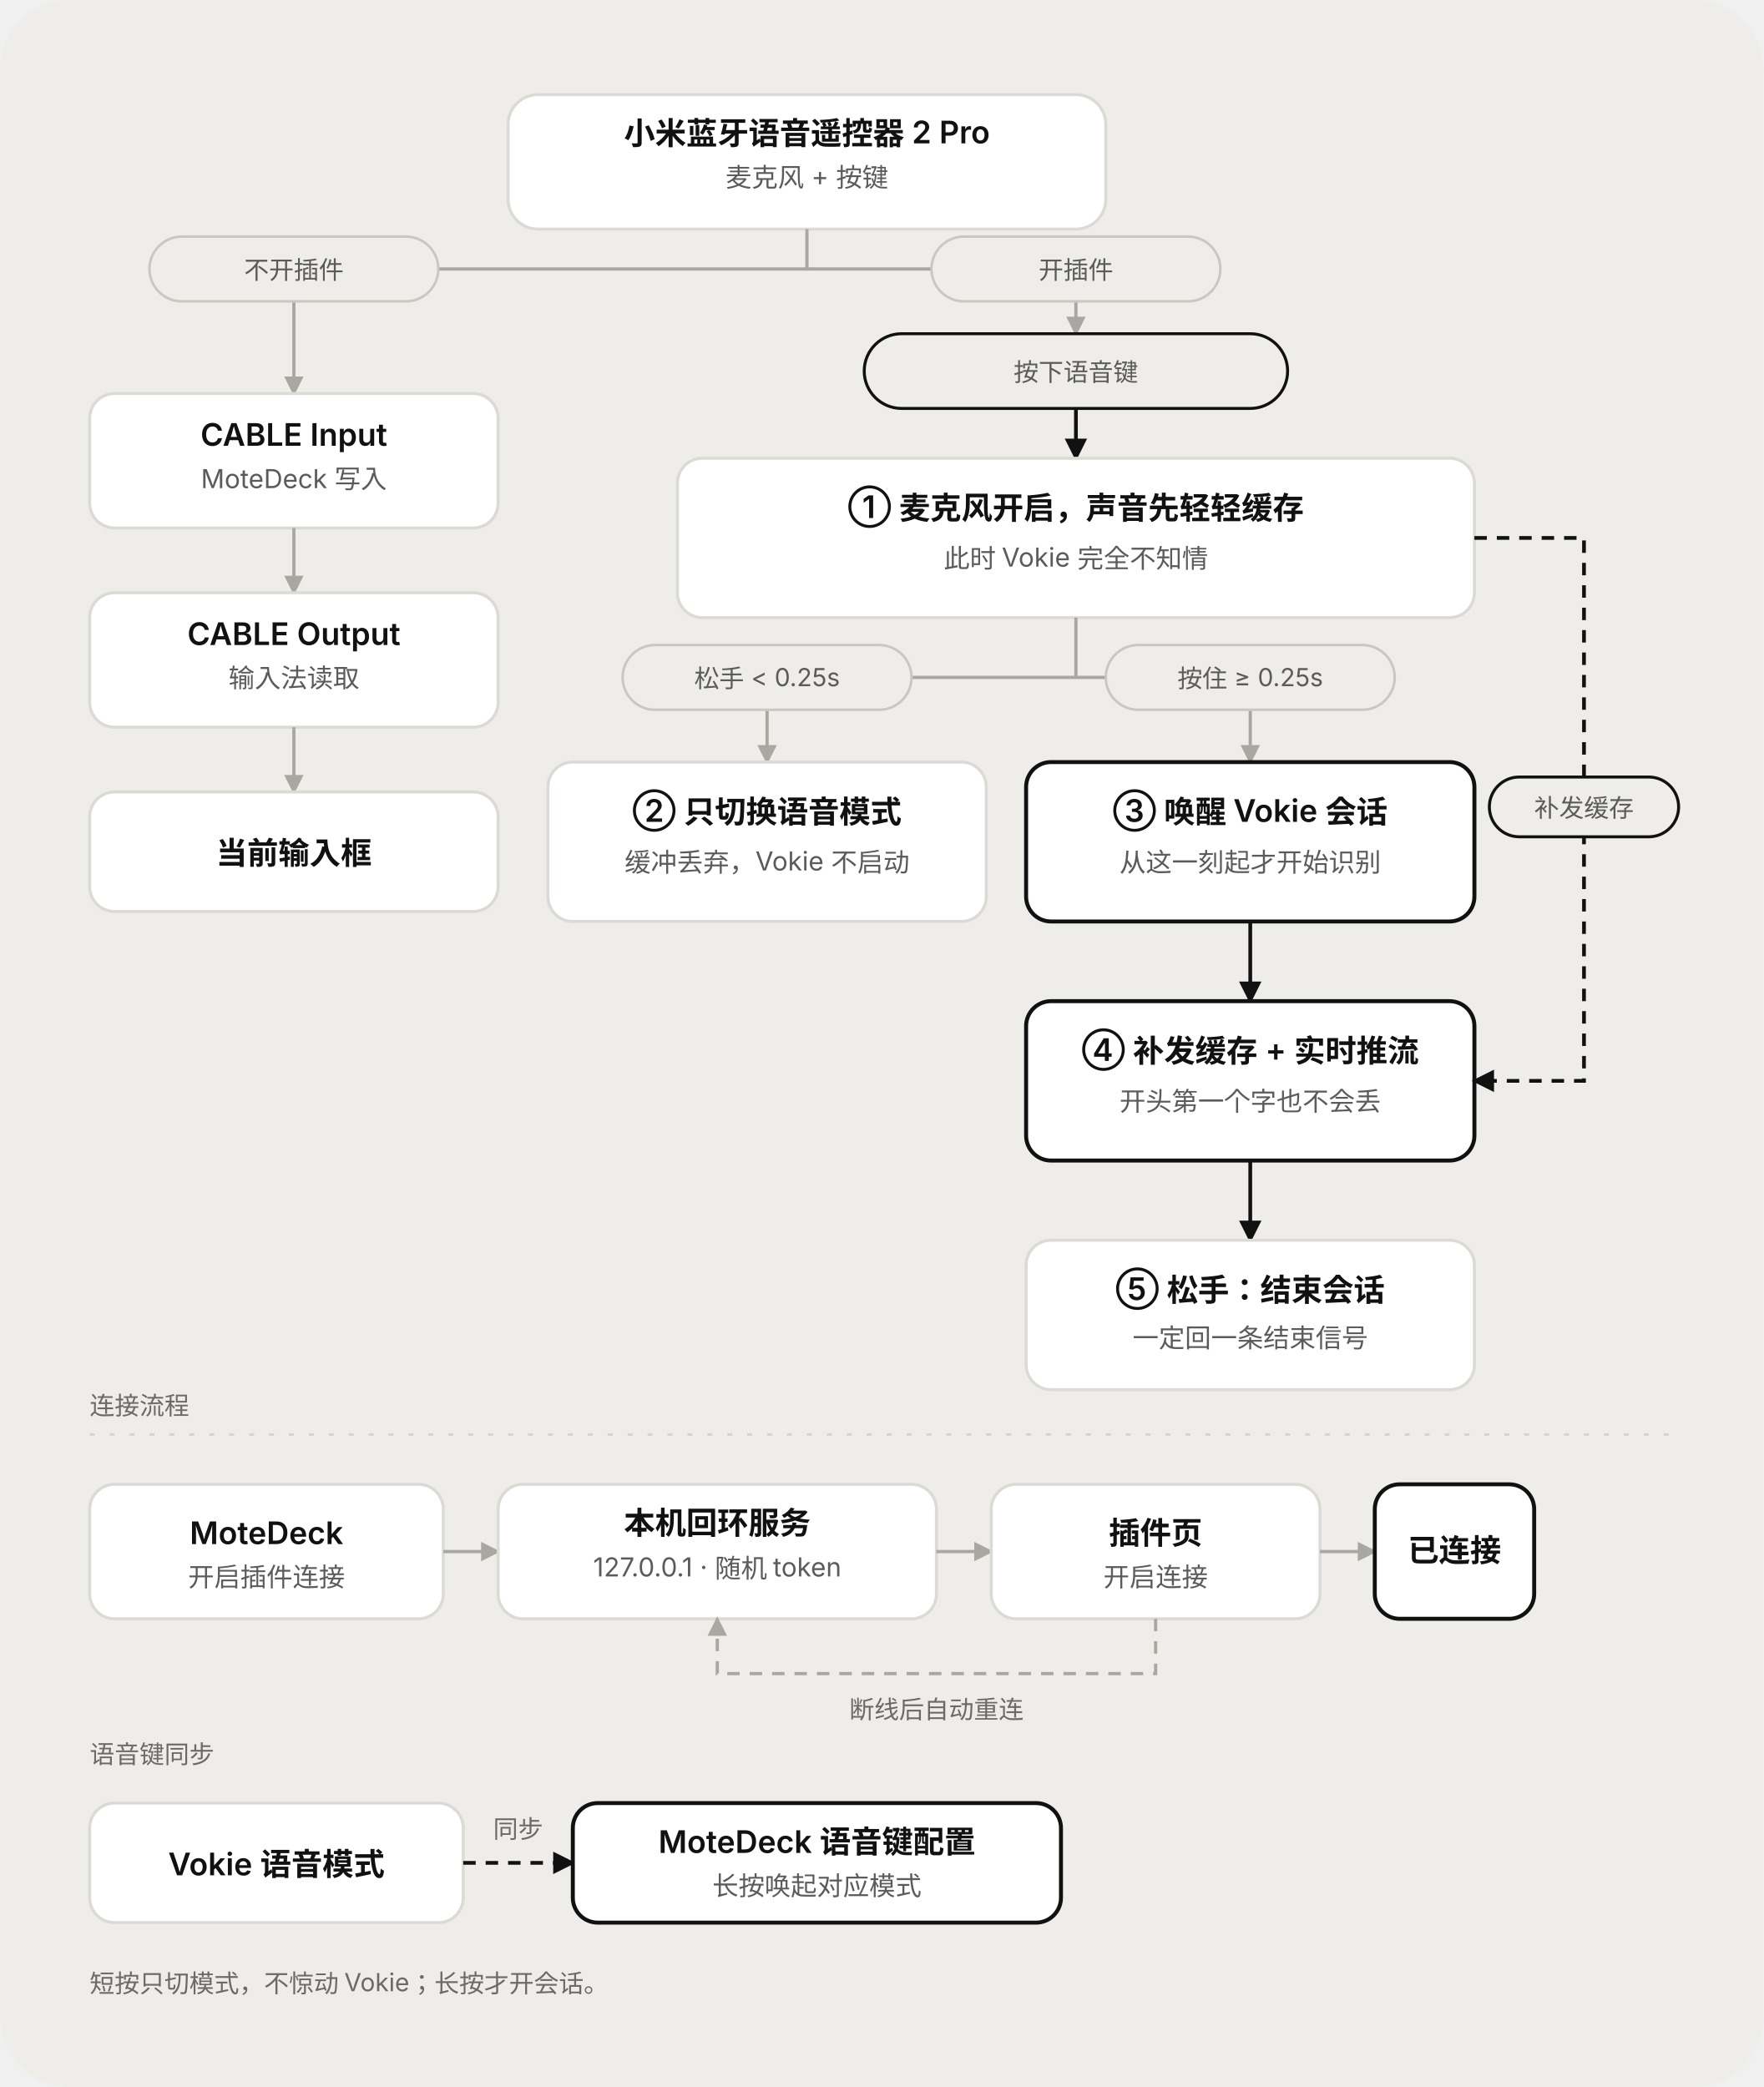
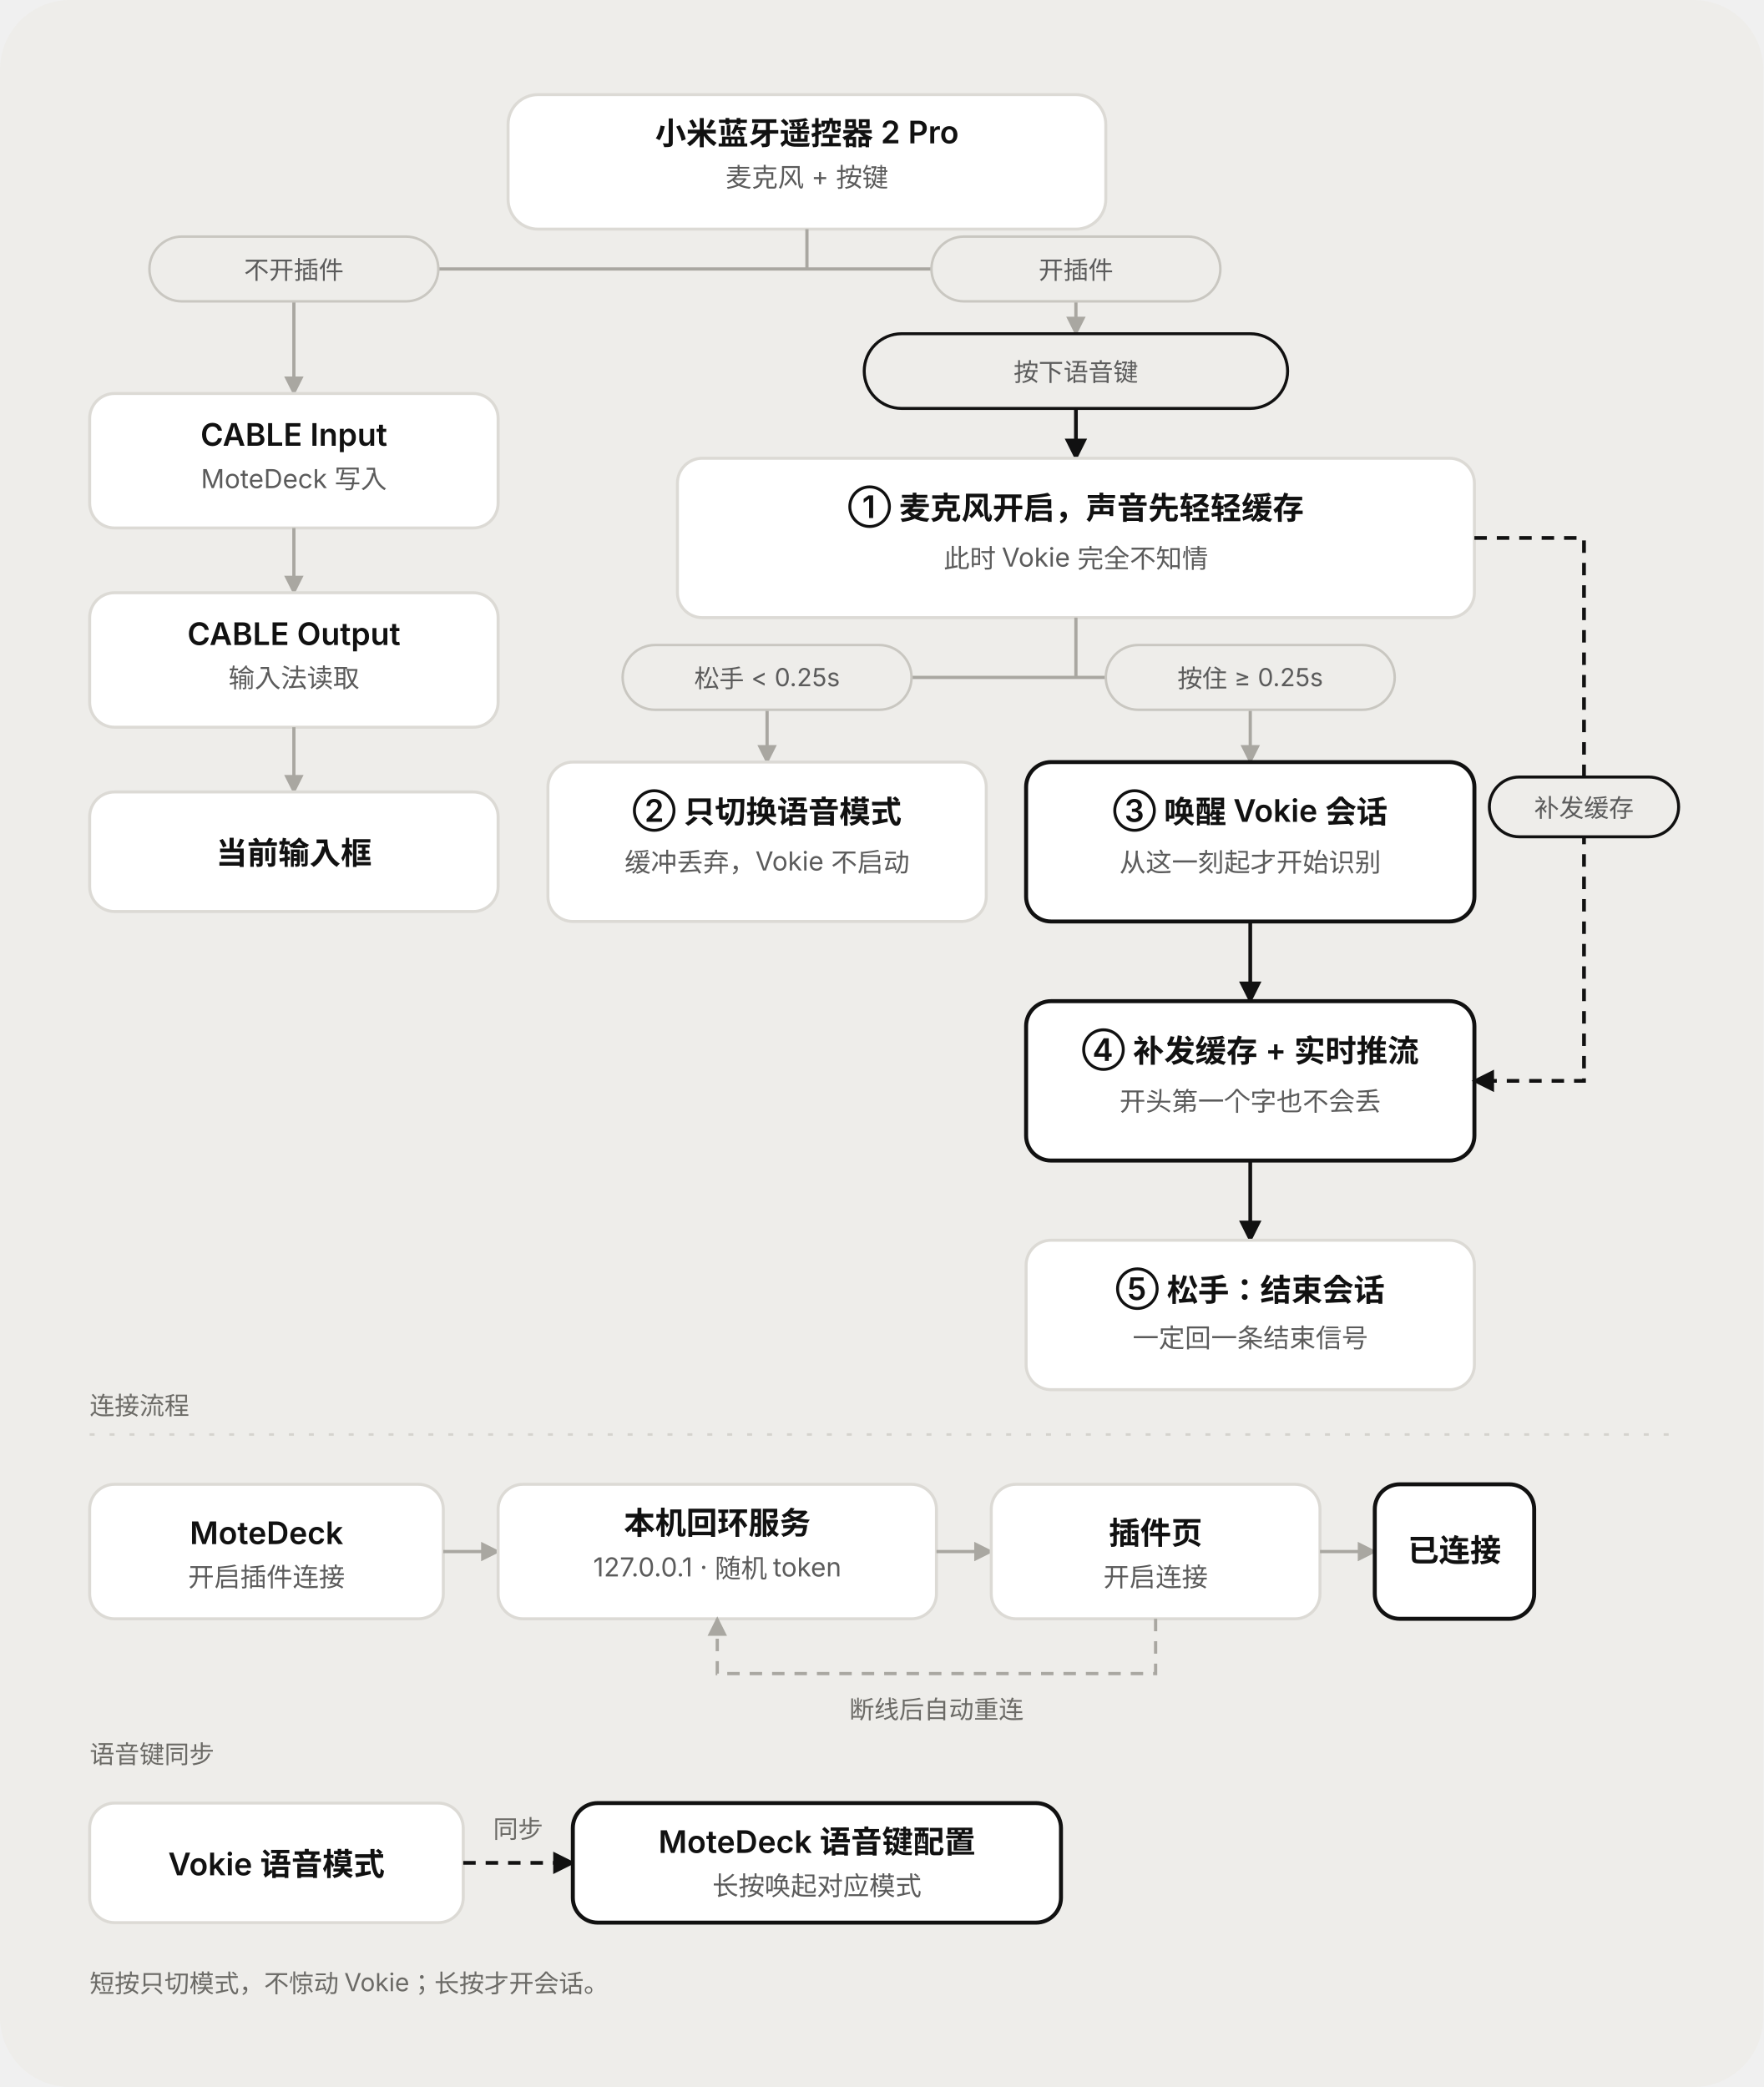
<svg xmlns="http://www.w3.org/2000/svg" width="708" height="838" viewBox="0 0 708 838" role="img" aria-labelledby="flowTitle flowDesc">
  <style>
    text{font-family:-apple-system,BlinkMacSystemFont,"Segoe UI","PingFang SC","Microsoft YaHei",sans-serif}
    .box{fill:#FFFFFF;stroke:#DCDAD5;stroke-width:1.2}
    .box-on{fill:#FFFFFF;stroke:#111111;stroke-width:1.6}
    .t{fill:#111111;font-size:12.5px;font-weight:600}
    .s{fill:#5B5B5B;font-size:10.5px}
    .n{fill:#6B6A66;font-size:10px}
    .ln{fill:none;stroke:#A9A7A1;stroke-width:1.3}
    .ln-on{stroke:#111111;stroke-width:1.5}
    .dash{stroke-dasharray:5 4}
    .pill{fill:#EEEDEA;stroke:#C9C7C1;stroke-width:1}
    .pill-on{fill:#EEEDEA;stroke:#111111;stroke-width:1.2}
    .pill-t{fill:#5B5B5B;font-size:10px}
    .divider{fill:none;stroke:#D5D3CE;stroke-width:1;stroke-dasharray:2 6}
  </style>
  <rect width="708" height="838" rx="28" fill="#EEEDEA" />
  <g transform="translate(24 24)">
    <defs>
      <marker id="mmArrow" viewBox="0 0 8 8" refX="7" refY="4" markerWidth="6" markerHeight="6" orient="auto">
        <path d="M0,0 L8,4 L0,8 Z" fill="#A9A7A1" />
      </marker>
      <marker id="mmArrowOn" viewBox="0 0 8 8" refX="7" refY="4" markerWidth="6" markerHeight="6" orient="auto">
        <path d="M0,0 L8,4 L0,8 Z" fill="#111111" />
      </marker>
    </defs>
    <rect class="box" x="180" y="14" width="240" height="54" rx="12" />
-     <text class="t" x="300" y="34" text-anchor="middle">小米蓝牙语音遥控器 2 Pro</text>
+     <text class="t" x="300" y="34" text-anchor="middle">小米蓝牙遥控器 2 Pro</text>
    <text class="s" x="300" y="51" text-anchor="middle">麦克风 + 按键</text>
    <path class="ln" d="M300,68 V84" />
    <path class="ln" d="M94,84 H408" />
    <path class="ln" d="M94,84 V134" marker-end="url(#mmArrow)" />
    <path class="ln" d="M408,84 V110" marker-end="url(#mmArrow)" />
    <rect class="pill" x="36" y="71" width="116" height="26" rx="13" />
    <text class="pill-t" x="94" y="88" text-anchor="middle">不开插件</text>
    <rect class="pill" x="350" y="71" width="116" height="26" rx="13" />
    <text class="pill-t" x="408" y="88" text-anchor="middle">开插件</text>
    <rect class="box" x="12" y="134" width="164" height="54" rx="10" />
    <text class="t" x="94" y="155" text-anchor="middle">CABLE Input</text>
    <text class="s" x="94" y="172" text-anchor="middle">MoteDeck 写入</text>
    <path class="ln" d="M94,188 V214" marker-end="url(#mmArrow)" />
    <rect class="box" x="12" y="214" width="164" height="54" rx="10" />
    <text class="t" x="94" y="235" text-anchor="middle">CABLE Output</text>
    <text class="s" x="94" y="252" text-anchor="middle">输入法读取</text>
    <path class="ln" d="M94,268 V294" marker-end="url(#mmArrow)" />
    <rect class="box" x="12" y="294" width="164" height="48" rx="10" />
    <text class="t" x="94" y="323" text-anchor="middle">当前输入框</text>
    <rect class="pill-on" x="323" y="110" width="170" height="30" rx="15" />
    <text class="pill-t" x="408" y="129" text-anchor="middle">按下语音键</text>
    <path class="ln ln-on" d="M408,140 V160" marker-end="url(#mmArrowOn)" />
    <rect class="box" x="248" y="160" width="320" height="64" rx="10" />
    <text class="t" x="408" y="184" text-anchor="middle">① 麦克风开启，声音先轻轻缓存</text>
    <text class="s" x="408" y="204" text-anchor="middle">此时 Vokie 完全不知情</text>
    <path class="ln" d="M408,224 V248" />
    <path class="ln" d="M284,248 H478" />
    <path class="ln" d="M284,248 V282" marker-end="url(#mmArrow)" />
    <path class="ln" d="M478,248 V282" marker-end="url(#mmArrow)" />
    <rect class="pill" x="226" y="235" width="116" height="26" rx="13" />
    <text class="pill-t" x="284" y="252" text-anchor="middle">松手 &lt; 0.25s</text>
    <rect class="pill" x="420" y="235" width="116" height="26" rx="13" />
    <text class="pill-t" x="478" y="252" text-anchor="middle">按住 ≥ 0.25s</text>
    <rect class="box" x="196" y="282" width="176" height="64" rx="10" />
    <text class="t" x="284" y="306" text-anchor="middle">② 只切换语音模式</text>
    <text class="s" x="284" y="326" text-anchor="middle">缓冲丢弃，Vokie 不启动</text>
    <rect class="box-on" x="388" y="282" width="180" height="64" rx="10" />
    <text class="t" x="478" y="306" text-anchor="middle">③ 唤醒 Vokie 会话</text>
    <text class="s" x="478" y="326" text-anchor="middle">从这一刻起才开始识别</text>
    <path class="ln ln-on" d="M478,346 V378" marker-end="url(#mmArrowOn)" />
    <rect class="box-on" x="388" y="378" width="180" height="64" rx="10" />
    <text class="t" x="478" y="402" text-anchor="middle">④ 补发缓存 + 实时推流</text>
    <text class="s" x="478" y="422" text-anchor="middle">开头第一个字也不会丢</text>
    <path class="ln ln-on" d="M478,442 V474" marker-end="url(#mmArrowOn)" />
    <rect class="box" x="388" y="474" width="180" height="60" rx="10" />
    <text class="t" x="478" y="498" text-anchor="middle">⑤ 松手：结束会话</text>
    <text class="s" x="478" y="517" text-anchor="middle">一定回一条结束信号</text>
    <path class="ln ln-on dash" d="M568,192 H612 V410 H568" marker-end="url(#mmArrowOn)" />
    <rect class="pill-on" x="574" y="288" width="76" height="24" rx="12" />
    <text class="pill-t" x="612" y="304" text-anchor="middle">补发缓存</text>
    <path class="divider" d="M12,552 H648" />
    <text class="n" x="12" y="544">连接流程</text>
    <rect class="box" x="12" y="572" width="142" height="54" rx="10" />
    <text class="t" x="83" y="596" text-anchor="middle">MoteDeck</text>
    <text class="s" x="83" y="613" text-anchor="middle">开启插件连接</text>
    <path class="ln" d="M154,599 H176" marker-end="url(#mmArrow)" />
    <rect class="box" x="176" y="572" width="176" height="54" rx="10" />
    <text class="t" x="264" y="592" text-anchor="middle">本机回环服务</text>
    <text class="s" x="264" y="609" text-anchor="middle">127.0.0.1 · 随机 token</text>
    <path class="ln" d="M352,599 H374" marker-end="url(#mmArrow)" />
    <rect class="box" x="374" y="572" width="132" height="54" rx="10" />
    <text class="t" x="440" y="596" text-anchor="middle">插件页</text>
    <text class="s" x="440" y="613" text-anchor="middle">开启连接</text>
    <path class="ln" d="M506,599 H528" marker-end="url(#mmArrow)" />
    <rect class="box-on" x="528" y="572" width="64" height="54" rx="10" />
    <text class="t" x="560" y="603" text-anchor="middle">已连接</text>
    <path class="ln dash" d="M440,626 V648 H264 V626" marker-end="url(#mmArrow)" />
    <text class="n" x="352" y="666" text-anchor="middle">断线后自动重连</text>
    <text class="n" x="12" y="684">语音键同步</text>
    <rect class="box" x="12" y="700" width="150" height="48" rx="10" />
    <text class="t" x="87" y="729" text-anchor="middle">Vokie 语音模式</text>
    <path class="ln ln-on dash" d="M162,724 H206" marker-end="url(#mmArrowOn)" />
    <text class="n" x="184" y="714" text-anchor="middle">同步</text>
    <rect class="box-on" x="206" y="700" width="196" height="48" rx="10" />
    <text class="t" x="304" y="720" text-anchor="middle">MoteDeck 语音键配置</text>
    <text class="s" x="304" y="737" text-anchor="middle">长按唤起对应模式</text>
    <text class="n" x="12" y="776">短按只切模式，不惊动 Vokie；长按才开会话。</text>
  </g>
</svg>
